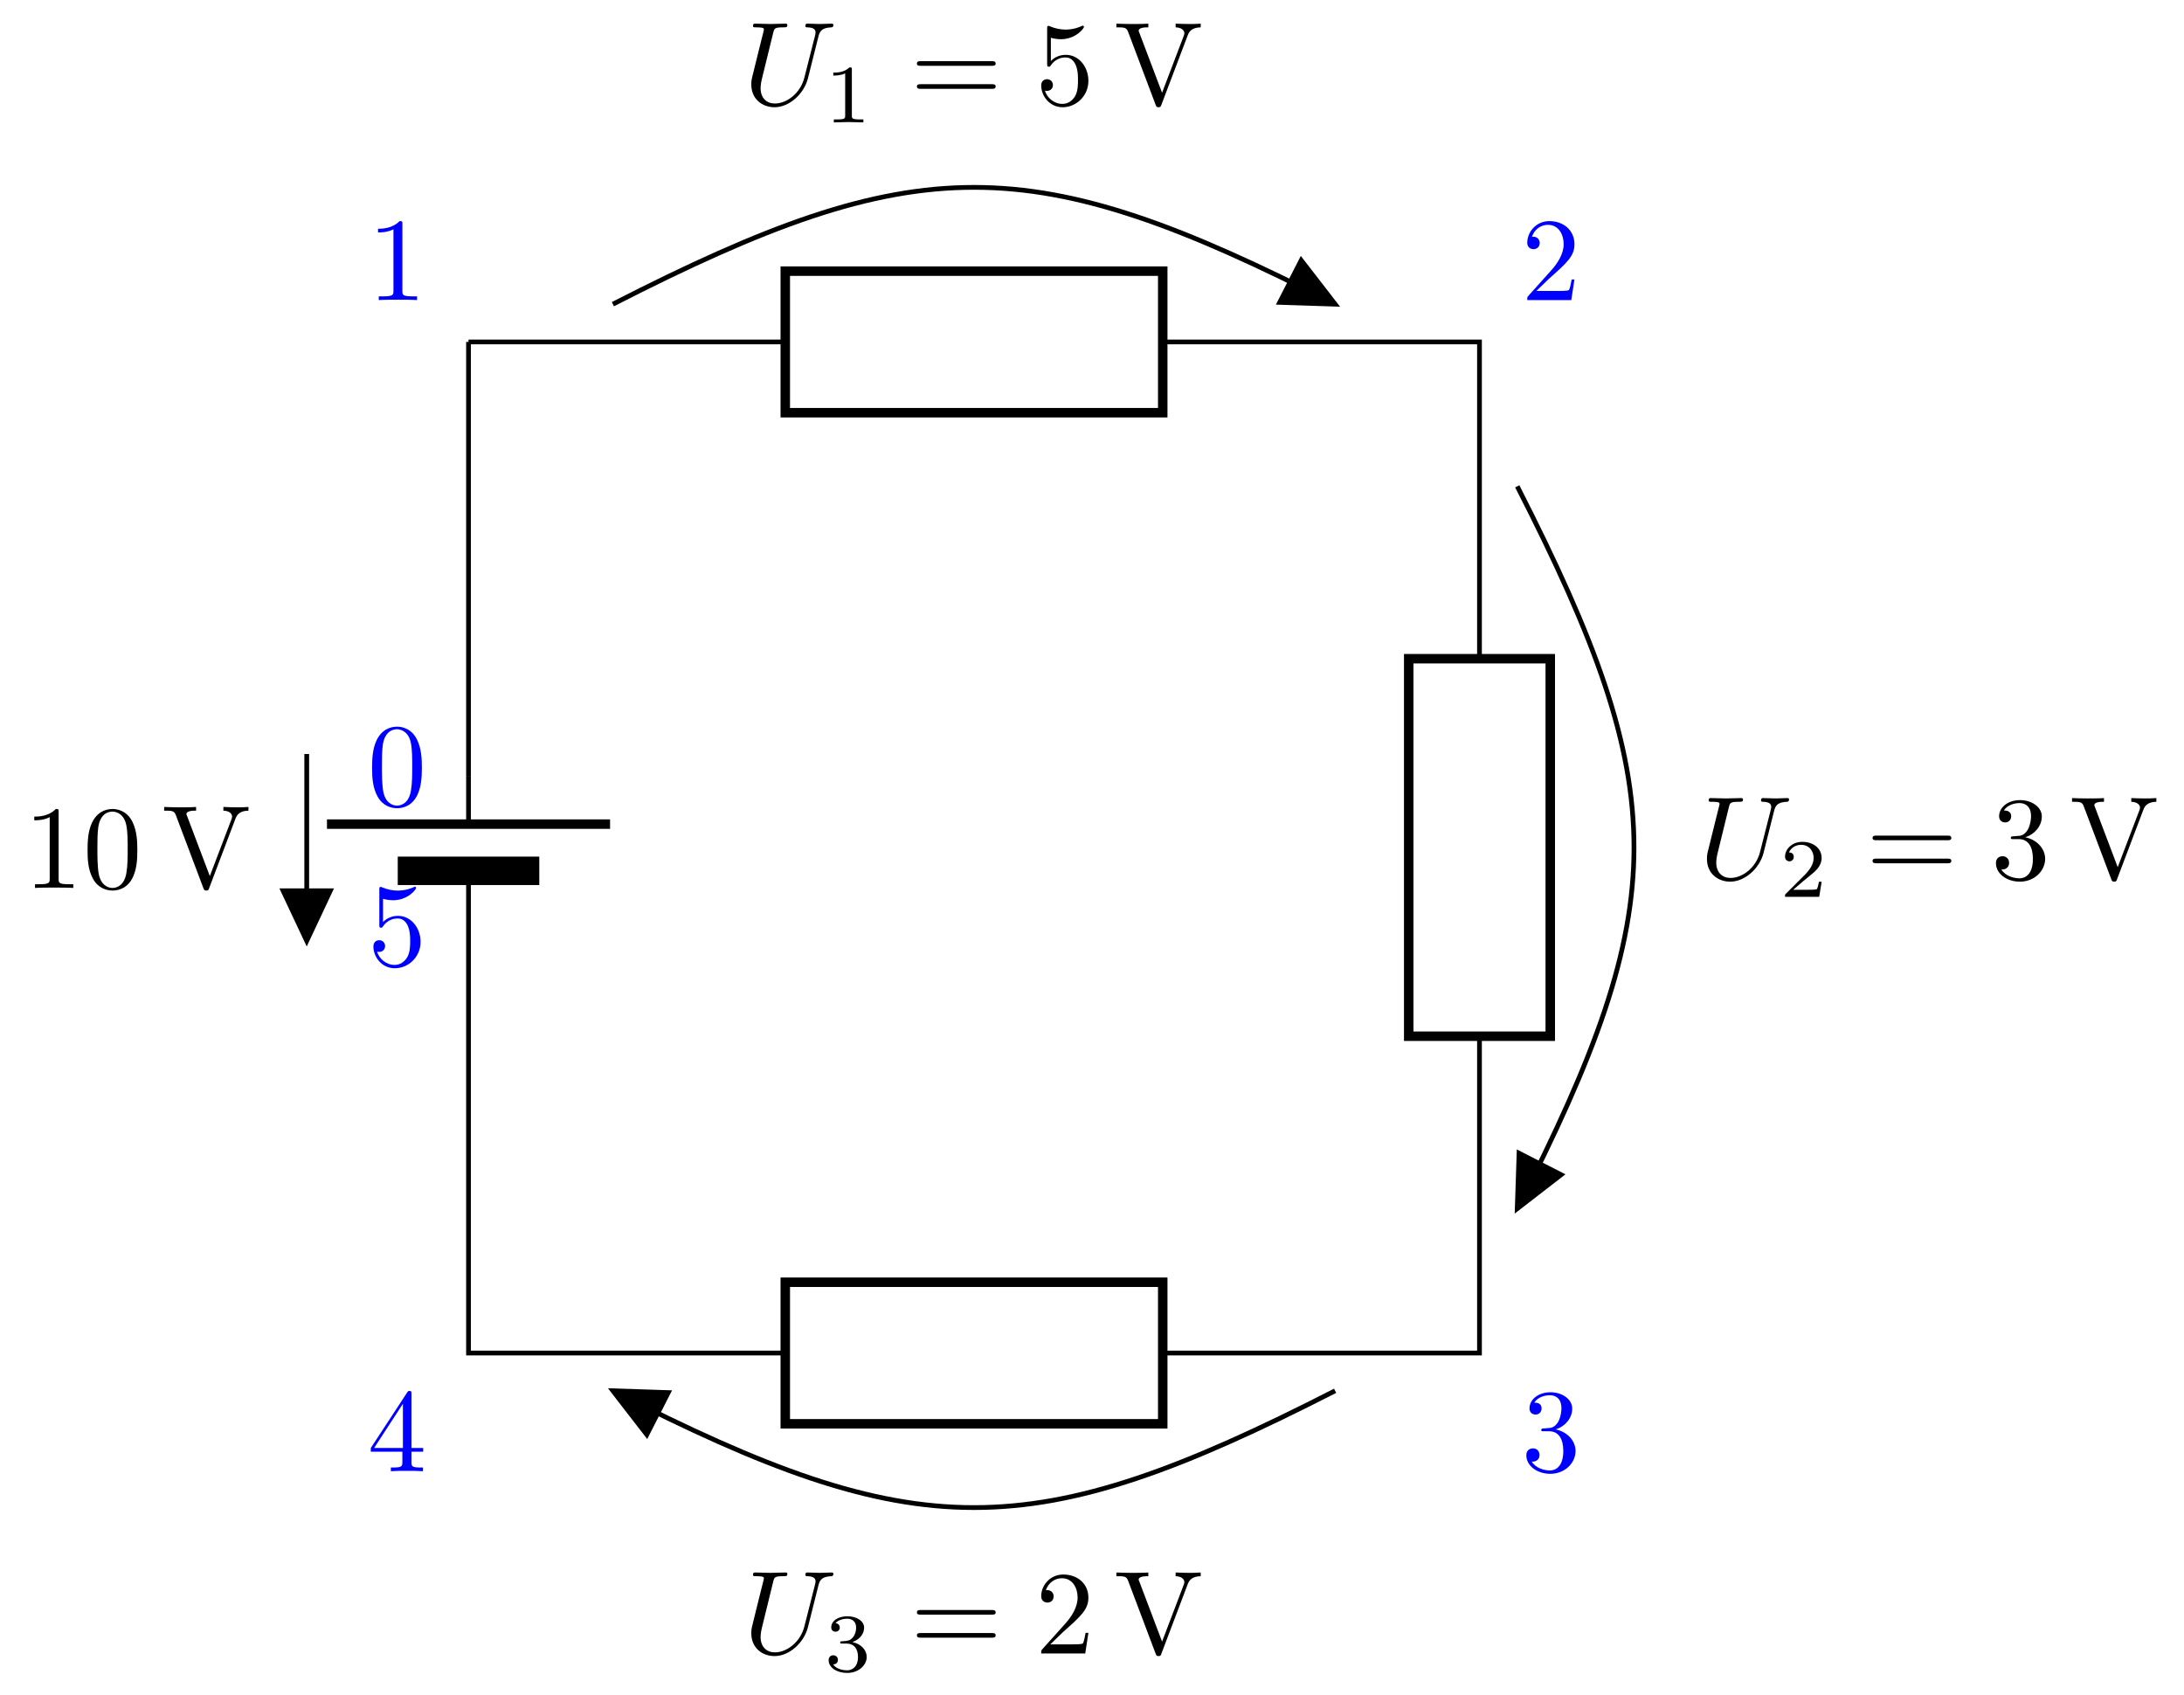
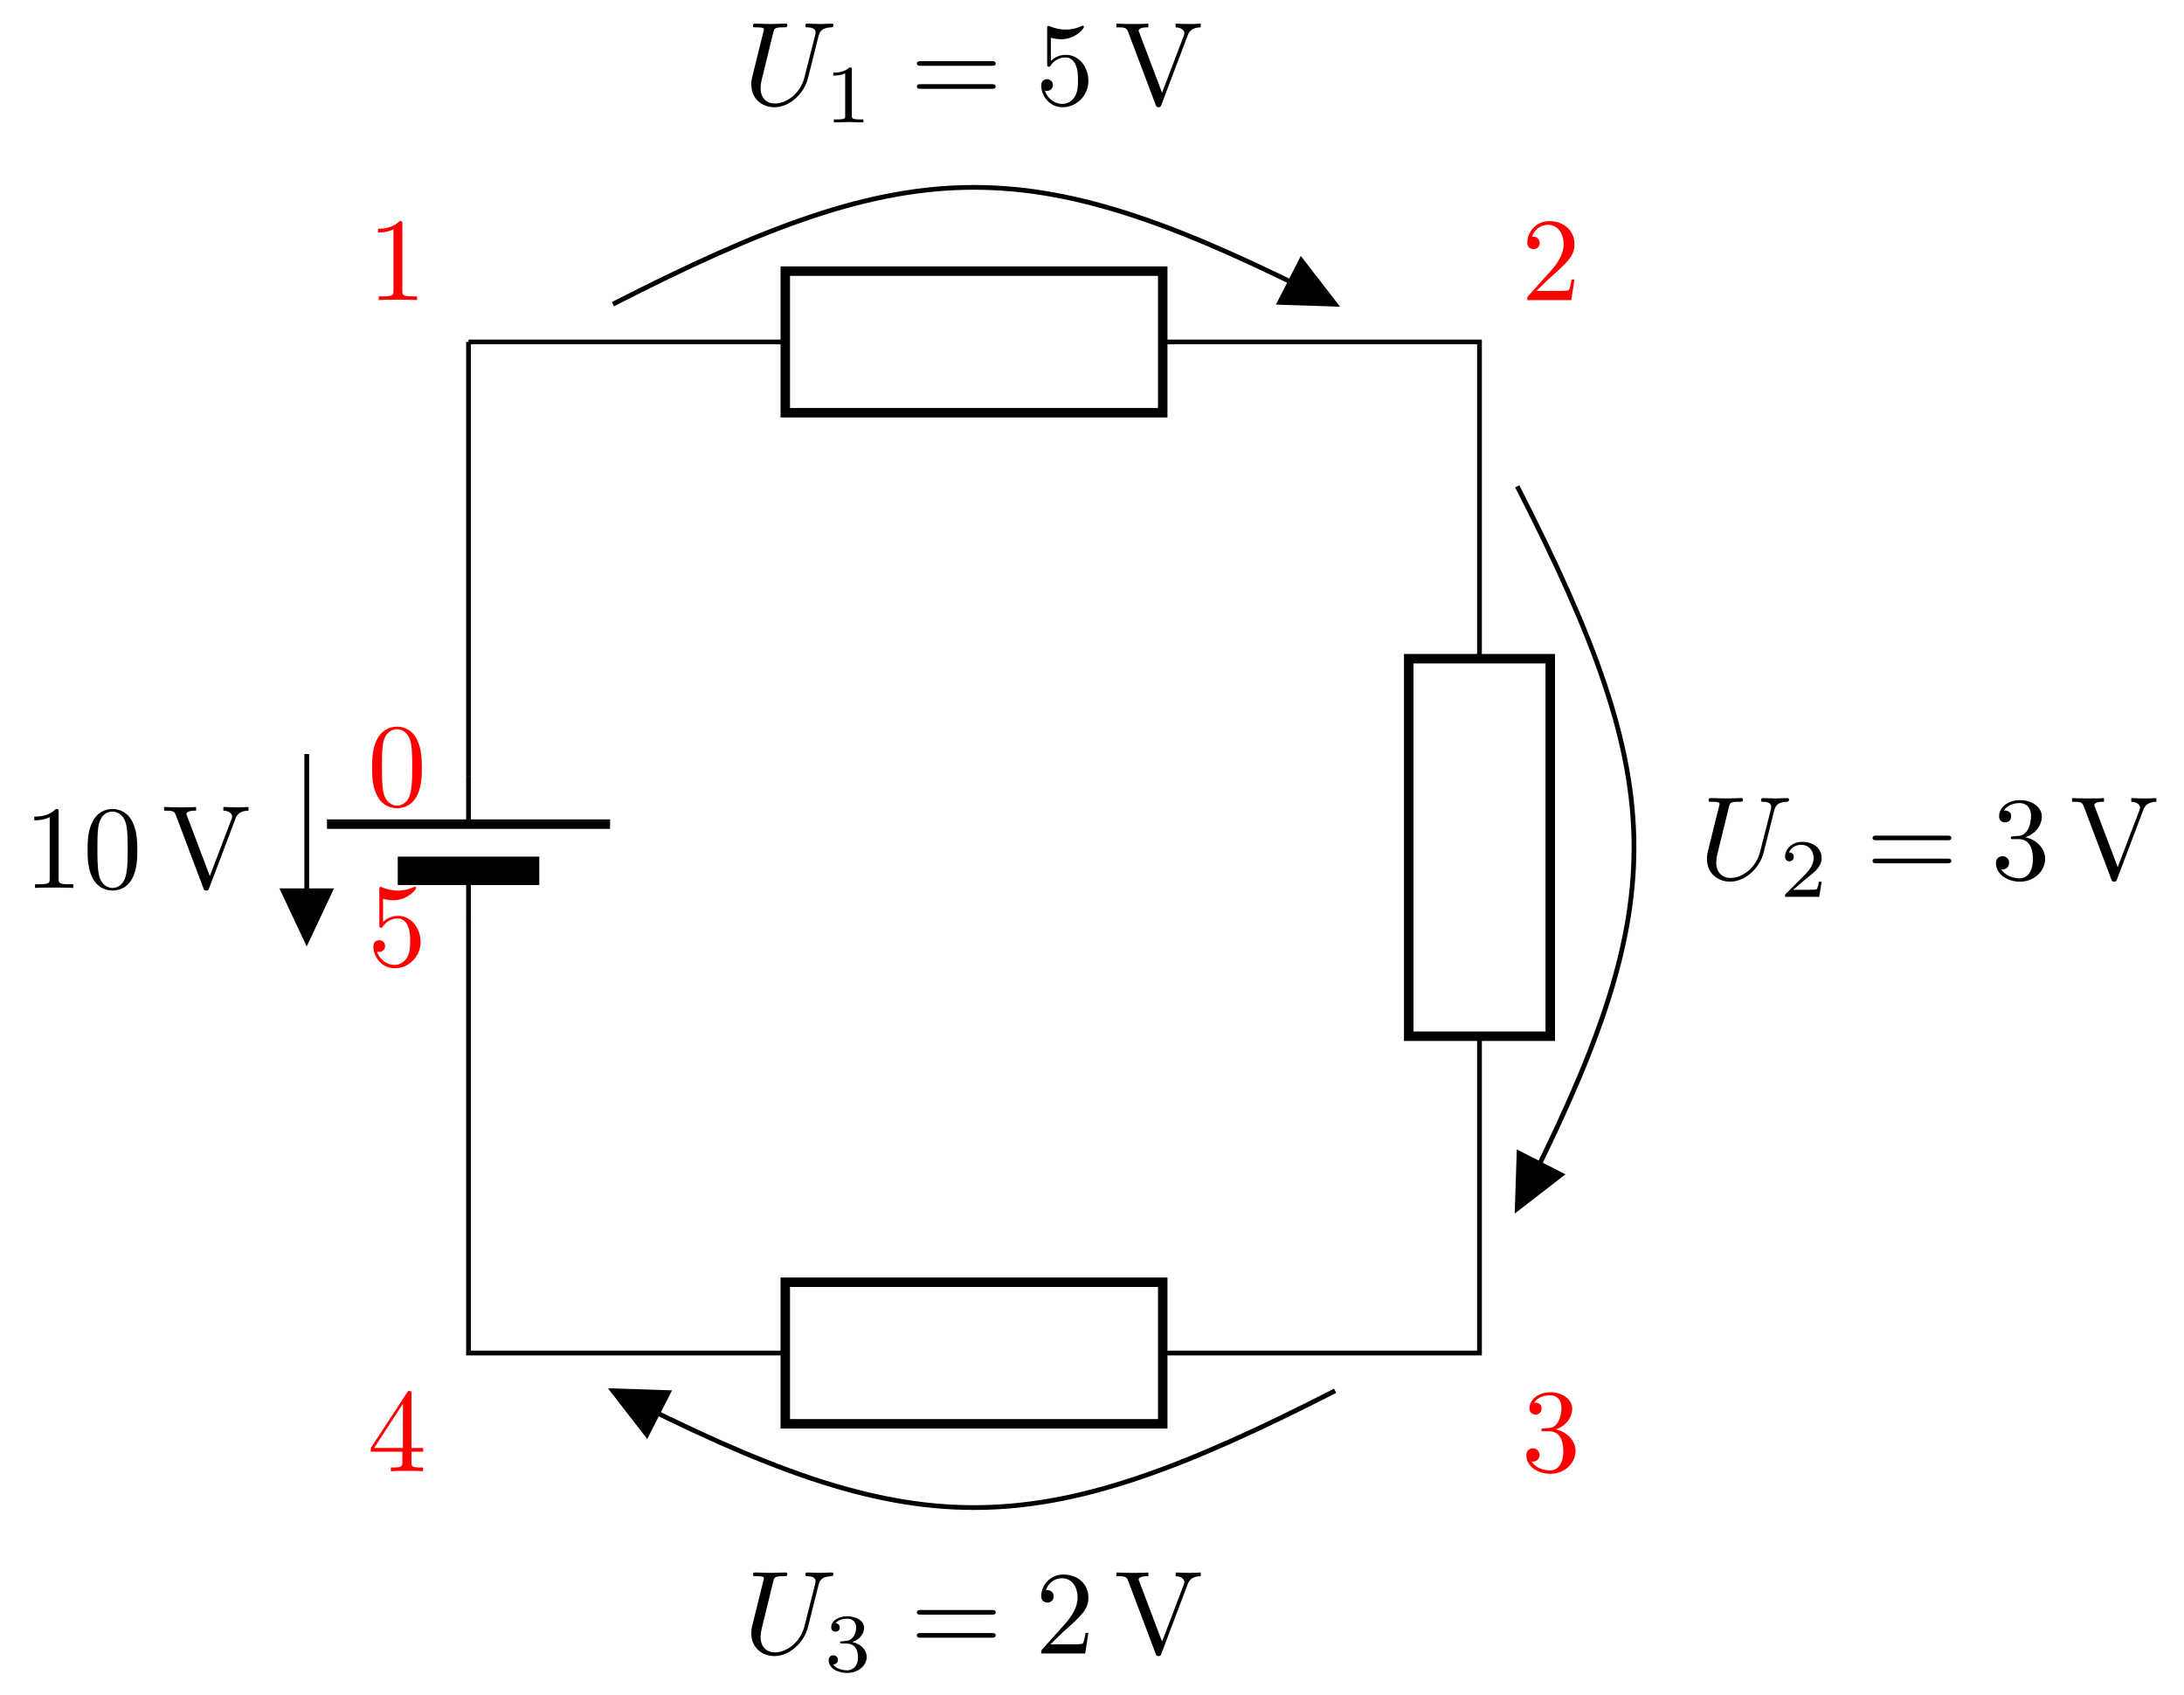
<svg xmlns="http://www.w3.org/2000/svg" xmlns:xlink="http://www.w3.org/1999/xlink" width="183.71pt" height="142.554pt" viewBox="0 0 183.71 142.554" version="1.1">
  <defs>
    <g>
      <symbol overflow="visible" id="glyph0-0">
        <path style="stroke:none;" d="" />
      </symbol>
      <symbol overflow="visible" id="glyph0-1">
        <path style="stroke:none;" d="M 2.938 -6.375 C 2.938 -6.625 2.938 -6.641 2.703 -6.641 C 2.078 -6 1.203 -6 0.891 -6 L 0.891 -5.688 C 1.094 -5.688 1.672 -5.688 2.188 -5.953 L 2.188 -0.781 C 2.188 -0.422 2.156 -0.312 1.266 -0.312 L 0.953 -0.312 L 0.953 0 C 1.297 -0.031 2.156 -0.031 2.562 -0.031 C 2.953 -0.031 3.828 -0.031 4.172 0 L 4.172 -0.312 L 3.859 -0.312 C 2.953 -0.312 2.938 -0.422 2.938 -0.781 Z M 2.938 -6.375 " />
      </symbol>
      <symbol overflow="visible" id="glyph0-2">
        <path style="stroke:none;" d="M 4.578 -3.188 C 4.578 -3.984 4.531 -4.781 4.188 -5.516 C 3.734 -6.484 2.906 -6.641 2.5 -6.641 C 1.891 -6.641 1.172 -6.375 0.75 -5.453 C 0.438 -4.766 0.391 -3.984 0.391 -3.188 C 0.391 -2.438 0.422 -1.547 0.844 -0.781 C 1.266 0.016 2 0.219 2.484 0.219 C 3.016 0.219 3.781 0.016 4.219 -0.938 C 4.531 -1.625 4.578 -2.406 4.578 -3.188 Z M 2.484 0 C 2.094 0 1.5 -0.25 1.328 -1.203 C 1.219 -1.797 1.219 -2.719 1.219 -3.312 C 1.219 -3.953 1.219 -4.609 1.297 -5.141 C 1.484 -6.328 2.234 -6.422 2.484 -6.422 C 2.812 -6.422 3.469 -6.234 3.656 -5.25 C 3.766 -4.688 3.766 -3.938 3.766 -3.312 C 3.766 -2.562 3.766 -1.891 3.656 -1.25 C 3.5 -0.297 2.938 0 2.484 0 Z M 2.484 0 " />
      </symbol>
      <symbol overflow="visible" id="glyph0-3">
        <path style="stroke:none;" d="M 6.188 -5.828 C 6.328 -6.203 6.594 -6.484 7.281 -6.5 L 7.281 -6.812 C 6.969 -6.781 6.562 -6.781 6.312 -6.781 C 6.016 -6.781 5.438 -6.797 5.172 -6.812 L 5.172 -6.5 C 5.688 -6.484 5.906 -6.234 5.906 -6 C 5.906 -5.922 5.875 -5.859 5.859 -5.797 L 4.031 -1 L 2.125 -6.031 C 2.062 -6.172 2.062 -6.188 2.062 -6.203 C 2.062 -6.5 2.625 -6.5 2.875 -6.5 L 2.875 -6.812 C 2.516 -6.781 1.828 -6.781 1.453 -6.781 C 0.984 -6.781 0.547 -6.797 0.188 -6.812 L 0.188 -6.5 C 0.844 -6.5 1.031 -6.5 1.172 -6.125 L 3.484 0 C 3.547 0.188 3.594 0.219 3.734 0.219 C 3.891 0.219 3.922 0.172 3.969 0.031 Z M 6.188 -5.828 " />
      </symbol>
      <symbol overflow="visible" id="glyph0-4">
        <path style="stroke:none;" d="M 2.938 -1.641 L 2.938 -0.781 C 2.938 -0.422 2.906 -0.312 2.172 -0.312 L 1.969 -0.312 L 1.969 0 C 2.375 -0.031 2.891 -0.031 3.312 -0.031 C 3.734 -0.031 4.25 -0.031 4.672 0 L 4.672 -0.312 L 4.453 -0.312 C 3.719 -0.312 3.703 -0.422 3.703 -0.781 L 3.703 -1.641 L 4.688 -1.641 L 4.688 -1.953 L 3.703 -1.953 L 3.703 -6.484 C 3.703 -6.688 3.703 -6.75 3.531 -6.75 C 3.453 -6.75 3.422 -6.75 3.344 -6.625 L 0.281 -1.953 L 0.281 -1.641 Z M 2.984 -1.953 L 0.562 -1.953 L 2.984 -5.672 Z M 2.984 -1.953 " />
      </symbol>
      <symbol overflow="visible" id="glyph0-5">
        <path style="stroke:none;" d="M 6.844 -3.266 C 7 -3.266 7.188 -3.266 7.188 -3.453 C 7.188 -3.656 7 -3.656 6.859 -3.656 L 0.891 -3.656 C 0.75 -3.656 0.562 -3.656 0.562 -3.453 C 0.562 -3.266 0.75 -3.266 0.891 -3.266 Z M 6.859 -1.328 C 7 -1.328 7.188 -1.328 7.188 -1.531 C 7.188 -1.719 7 -1.719 6.844 -1.719 L 0.891 -1.719 C 0.75 -1.719 0.562 -1.719 0.562 -1.531 C 0.562 -1.328 0.75 -1.328 0.891 -1.328 Z M 6.859 -1.328 " />
      </symbol>
      <symbol overflow="visible" id="glyph0-6">
        <path style="stroke:none;" d="M 1.266 -0.766 L 2.328 -1.797 C 3.875 -3.172 4.469 -3.703 4.469 -4.703 C 4.469 -5.844 3.578 -6.641 2.359 -6.641 C 1.234 -6.641 0.5 -5.719 0.5 -4.828 C 0.5 -4.281 1 -4.281 1.031 -4.281 C 1.203 -4.281 1.547 -4.391 1.547 -4.812 C 1.547 -5.062 1.359 -5.328 1.016 -5.328 C 0.938 -5.328 0.922 -5.328 0.891 -5.312 C 1.109 -5.969 1.656 -6.328 2.234 -6.328 C 3.141 -6.328 3.562 -5.516 3.562 -4.703 C 3.562 -3.906 3.078 -3.125 2.516 -2.5 L 0.609 -0.375 C 0.5 -0.266 0.5 -0.234 0.5 0 L 4.203 0 L 4.469 -1.734 L 4.234 -1.734 C 4.172 -1.438 4.109 -1 4 -0.844 C 3.938 -0.766 3.281 -0.766 3.062 -0.766 Z M 1.266 -0.766 " />
      </symbol>
      <symbol overflow="visible" id="glyph0-7">
        <path style="stroke:none;" d="M 2.891 -3.516 C 3.703 -3.781 4.281 -4.469 4.281 -5.266 C 4.281 -6.078 3.406 -6.641 2.453 -6.641 C 1.453 -6.641 0.688 -6.047 0.688 -5.281 C 0.688 -4.953 0.906 -4.766 1.203 -4.766 C 1.5 -4.766 1.703 -4.984 1.703 -5.281 C 1.703 -5.766 1.234 -5.766 1.094 -5.766 C 1.391 -6.266 2.047 -6.391 2.406 -6.391 C 2.828 -6.391 3.375 -6.172 3.375 -5.281 C 3.375 -5.156 3.344 -4.578 3.094 -4.141 C 2.797 -3.656 2.453 -3.625 2.203 -3.625 C 2.125 -3.609 1.891 -3.594 1.812 -3.594 C 1.734 -3.578 1.672 -3.562 1.672 -3.469 C 1.672 -3.359 1.734 -3.359 1.906 -3.359 L 2.344 -3.359 C 3.156 -3.359 3.531 -2.688 3.531 -1.703 C 3.531 -0.344 2.844 -0.062 2.406 -0.062 C 1.969 -0.062 1.219 -0.234 0.875 -0.812 C 1.219 -0.766 1.531 -0.984 1.531 -1.359 C 1.531 -1.719 1.266 -1.922 0.984 -1.922 C 0.734 -1.922 0.422 -1.781 0.422 -1.344 C 0.422 -0.438 1.344 0.219 2.438 0.219 C 3.656 0.219 4.562 -0.688 4.562 -1.703 C 4.562 -2.516 3.922 -3.297 2.891 -3.516 Z M 2.891 -3.516 " />
      </symbol>
      <symbol overflow="visible" id="glyph0-8">
        <path style="stroke:none;" d="M 4.469 -2 C 4.469 -3.188 3.656 -4.188 2.578 -4.188 C 2.109 -4.188 1.672 -4.031 1.312 -3.672 L 1.312 -5.625 C 1.516 -5.562 1.844 -5.5 2.156 -5.5 C 3.391 -5.5 4.094 -6.406 4.094 -6.531 C 4.094 -6.594 4.062 -6.641 3.984 -6.641 C 3.984 -6.641 3.953 -6.641 3.906 -6.609 C 3.703 -6.516 3.219 -6.312 2.547 -6.312 C 2.156 -6.312 1.688 -6.391 1.219 -6.594 C 1.141 -6.625 1.125 -6.625 1.109 -6.625 C 1 -6.625 1 -6.547 1 -6.391 L 1 -3.438 C 1 -3.266 1 -3.188 1.141 -3.188 C 1.219 -3.188 1.234 -3.203 1.281 -3.266 C 1.391 -3.422 1.75 -3.969 2.562 -3.969 C 3.078 -3.969 3.328 -3.516 3.406 -3.328 C 3.562 -2.953 3.594 -2.578 3.594 -2.078 C 3.594 -1.719 3.594 -1.125 3.344 -0.703 C 3.109 -0.312 2.734 -0.062 2.281 -0.062 C 1.562 -0.062 0.984 -0.594 0.812 -1.172 C 0.844 -1.172 0.875 -1.156 0.984 -1.156 C 1.312 -1.156 1.484 -1.406 1.484 -1.641 C 1.484 -1.891 1.312 -2.141 0.984 -2.141 C 0.844 -2.141 0.5 -2.062 0.5 -1.609 C 0.5 -0.75 1.188 0.219 2.297 0.219 C 3.453 0.219 4.469 -0.734 4.469 -2 Z M 4.469 -2 " />
      </symbol>
      <symbol overflow="visible" id="glyph1-0">
        <path style="stroke:none;" d="" />
      </symbol>
      <symbol overflow="visible" id="glyph1-1">
        <path style="stroke:none;" d="M 6.328 -5.766 C 6.438 -6.172 6.609 -6.469 7.406 -6.5 C 7.453 -6.5 7.578 -6.516 7.578 -6.703 C 7.578 -6.703 7.578 -6.812 7.453 -6.812 C 7.125 -6.812 6.766 -6.781 6.438 -6.781 C 6.094 -6.781 5.719 -6.812 5.391 -6.812 C 5.328 -6.812 5.219 -6.812 5.219 -6.609 C 5.219 -6.5 5.312 -6.5 5.391 -6.5 C 5.969 -6.484 6.078 -6.281 6.078 -6.062 C 6.078 -6.031 6.047 -5.875 6.047 -5.859 L 5.141 -2.297 C 4.812 -0.953 3.656 -0.094 2.656 -0.094 C 1.984 -0.094 1.453 -0.531 1.453 -1.391 C 1.453 -1.406 1.453 -1.719 1.562 -2.156 L 2.516 -6.047 C 2.609 -6.406 2.625 -6.5 3.359 -6.5 C 3.625 -6.5 3.703 -6.5 3.703 -6.703 C 3.703 -6.812 3.594 -6.812 3.562 -6.812 C 3.281 -6.812 2.562 -6.781 2.281 -6.781 C 2 -6.781 1.281 -6.812 1 -6.812 C 0.922 -6.812 0.812 -6.812 0.812 -6.609 C 0.812 -6.5 0.891 -6.5 1.094 -6.5 C 1.109 -6.5 1.297 -6.5 1.469 -6.484 C 1.641 -6.453 1.734 -6.453 1.734 -6.312 C 1.734 -6.266 1.625 -5.844 1.562 -5.609 L 1.344 -4.734 C 1.25 -4.344 0.781 -2.469 0.734 -2.266 C 0.672 -2 0.672 -1.844 0.672 -1.688 C 0.672 -0.484 1.578 0.219 2.625 0.219 C 3.875 0.219 5.109 -0.906 5.438 -2.219 Z M 6.328 -5.766 " />
      </symbol>
      <symbol overflow="visible" id="glyph2-0">
        <path style="stroke:none;" d="" />
      </symbol>
      <symbol overflow="visible" id="glyph2-1">
        <path style="stroke:none;" d="M 1.906 -2.328 C 2.453 -2.328 2.844 -1.953 2.844 -1.203 C 2.844 -0.344 2.328 -0.078 1.938 -0.078 C 1.656 -0.078 1.031 -0.156 0.75 -0.578 C 1.078 -0.578 1.156 -0.812 1.156 -0.969 C 1.156 -1.188 0.984 -1.344 0.766 -1.344 C 0.578 -1.344 0.375 -1.219 0.375 -0.938 C 0.375 -0.281 1.094 0.141 1.938 0.141 C 2.906 0.141 3.578 -0.516 3.578 -1.203 C 3.578 -1.75 3.141 -2.297 2.375 -2.453 C 3.094 -2.719 3.359 -3.234 3.359 -3.672 C 3.359 -4.219 2.734 -4.625 1.953 -4.625 C 1.188 -4.625 0.594 -4.25 0.594 -3.688 C 0.594 -3.453 0.75 -3.328 0.953 -3.328 C 1.172 -3.328 1.312 -3.484 1.312 -3.672 C 1.312 -3.875 1.172 -4.031 0.953 -4.047 C 1.203 -4.344 1.672 -4.422 1.938 -4.422 C 2.25 -4.422 2.688 -4.266 2.688 -3.672 C 2.688 -3.375 2.594 -3.047 2.406 -2.844 C 2.188 -2.578 1.984 -2.562 1.641 -2.531 C 1.469 -2.516 1.453 -2.516 1.422 -2.516 C 1.406 -2.516 1.344 -2.5 1.344 -2.422 C 1.344 -2.328 1.406 -2.328 1.531 -2.328 Z M 1.906 -2.328 " />
      </symbol>
      <symbol overflow="visible" id="glyph2-2">
        <path style="stroke:none;" d="M 3.516 -1.266 L 3.281 -1.266 C 3.266 -1.109 3.188 -0.703 3.094 -0.641 C 3.047 -0.594 2.516 -0.594 2.406 -0.594 L 1.125 -0.594 C 1.859 -1.234 2.109 -1.438 2.516 -1.766 C 3.031 -2.172 3.516 -2.609 3.516 -3.266 C 3.516 -4.109 2.781 -4.625 1.891 -4.625 C 1.031 -4.625 0.438 -4.016 0.438 -3.375 C 0.438 -3.031 0.734 -2.984 0.812 -2.984 C 0.969 -2.984 1.172 -3.109 1.172 -3.359 C 1.172 -3.484 1.125 -3.734 0.766 -3.734 C 0.984 -4.219 1.453 -4.375 1.781 -4.375 C 2.484 -4.375 2.844 -3.828 2.844 -3.266 C 2.844 -2.656 2.406 -2.188 2.188 -1.938 L 0.516 -0.266 C 0.438 -0.203 0.438 -0.188 0.438 0 L 3.312 0 Z M 3.516 -1.266 " />
      </symbol>
      <symbol overflow="visible" id="glyph2-3">
        <path style="stroke:none;" d="M 2.328 -4.438 C 2.328 -4.625 2.328 -4.625 2.125 -4.625 C 1.672 -4.188 1.047 -4.188 0.766 -4.188 L 0.766 -3.938 C 0.922 -3.938 1.391 -3.938 1.766 -4.125 L 1.766 -0.578 C 1.766 -0.344 1.766 -0.25 1.078 -0.25 L 0.812 -0.25 L 0.812 0 C 0.938 0 1.797 -0.031 2.047 -0.031 C 2.266 -0.031 3.141 0 3.297 0 L 3.297 -0.25 L 3.031 -0.25 C 2.328 -0.25 2.328 -0.344 2.328 -0.578 Z M 2.328 -4.438 " />
      </symbol>
    </g>
  </defs>
  <g id="surface1">
    <path style="fill:none;stroke-width:0.399;stroke-linecap:butt;stroke-linejoin:miter;stroke:rgb(0%,0%,0%);stroke-opacity:1;stroke-miterlimit:10;" d="M 0.001 42.519 L 0.001 5.953 M -13.608 7.859 L -13.608 -7.856 M 0.001 -5.953 L 0.001 -42.52 L 26.646 -42.52 M 72.896 -45.696 C 47.286 -58.793 37.755 -58.793 12.146 -45.696 M 58.396 -42.52 L 85.04 -42.52 L 85.04 -15.875 M 88.216 30.375 C 101.31 4.765 101.31 -4.766 88.216 -30.375 M 85.04 15.875 L 85.04 42.519 L 58.396 42.519 M 12.146 45.695 C 37.755 58.793 47.286 58.793 72.896 45.695 M 26.646 42.519 L 0.001 42.519 " transform="matrix(1,0,0,-1,39.409,71.277)" />
    <path style="fill:none;stroke-width:0.399;stroke-linecap:butt;stroke-linejoin:miter;stroke:rgb(0%,0%,0%);stroke-opacity:1;stroke-miterlimit:10;" d="M 0.001 -1.965 L 0.001 -5.953 M 0.001 1.964 L 0.001 5.953 " transform="matrix(1,0,0,-1,39.409,71.277)" />
    <path style="fill:none;stroke-width:0.797;stroke-linecap:butt;stroke-linejoin:miter;stroke:rgb(0%,0%,0%);stroke-opacity:1;stroke-miterlimit:10;" d="M 11.907 1.964 L -11.905 1.964 " transform="matrix(1,0,0,-1,39.409,71.277)" />
    <path style="fill:none;stroke-width:2.391;stroke-linecap:butt;stroke-linejoin:miter;stroke:rgb(0%,0%,0%);stroke-opacity:1;stroke-miterlimit:10;" d="M 5.954 -1.965 L -5.952 -1.965 " transform="matrix(1,0,0,-1,39.409,71.277)" />
    <path style="fill-rule:nonzero;fill:rgb(0%,0%,0%);fill-opacity:1;stroke-width:0.399;stroke-linecap:butt;stroke-linejoin:miter;stroke:rgb(0%,0%,0%);stroke-opacity:1;stroke-miterlimit:10;" d="M -13.608 -3.641 L -15.593 -3.641 L -13.608 -7.856 L -11.628 -3.641 L -13.608 -3.641 " transform="matrix(1,0,0,-1,39.409,71.277)" />
    <g style="fill:rgb(0%,0%,0%);fill-opacity:1;">
      <use xlink:href="#glyph0-1" x="1.993" y="74.681" />
      <use xlink:href="#glyph0-2" x="6.974" y="74.681" />
    </g>
    <g style="fill:rgb(0%,0%,0%);fill-opacity:1;">
      <use xlink:href="#glyph0-3" x="13.619" y="74.681" />
    </g>
-     <g style="fill:rgb(0%,0%,100%);fill-opacity:1;">
+     <g style="fill:rgb(100%,0%,0%);fill-opacity:1;">
      <use xlink:href="#glyph0-4" x="30.908" y="123.737" />
    </g>
    <path style="fill:none;stroke-width:0.797;stroke-linecap:butt;stroke-linejoin:miter;stroke:rgb(0%,0%,0%);stroke-opacity:1;stroke-miterlimit:10;" d="M 26.646 -36.567 L 58.396 -36.567 L 58.396 -48.473 L 26.646 -48.473 Z M 26.646 -36.567 " transform="matrix(1,0,0,-1,39.409,71.277)" />
    <path style="fill-rule:nonzero;fill:rgb(0%,0%,0%);fill-opacity:1;stroke-width:0.399;stroke-linecap:butt;stroke-linejoin:miter;stroke:rgb(0%,0%,0%);stroke-opacity:1;stroke-miterlimit:10;" d="M 15.9 -47.614 L 16.802 -45.848 L 12.146 -45.696 L 14.997 -49.383 L 15.9 -47.614 " transform="matrix(1,0,0,-1,39.409,71.277)" />
    <g style="fill:rgb(0%,0%,0%);fill-opacity:1;">
      <use xlink:href="#glyph1-1" x="62.525" y="139.067" />
    </g>
    <g style="fill:rgb(0%,0%,0%);fill-opacity:1;">
      <use xlink:href="#glyph2-1" x="69.327" y="140.562" />
    </g>
    <g style="fill:rgb(0%,0%,0%);fill-opacity:1;">
      <use xlink:href="#glyph0-5" x="76.564" y="139.067" />
    </g>
    <g style="fill:rgb(0%,0%,0%);fill-opacity:1;">
      <use xlink:href="#glyph0-6" x="87.083" y="139.067" />
    </g>
    <g style="fill:rgb(0%,0%,0%);fill-opacity:1;">
      <use xlink:href="#glyph0-3" x="93.718" y="139.067" />
    </g>
-     <g style="fill:rgb(0%,0%,100%);fill-opacity:1;">
+     <g style="fill:rgb(100%,0%,0%);fill-opacity:1;">
      <use xlink:href="#glyph0-7" x="127.968" y="123.737" />
    </g>
    <path style="fill:none;stroke-width:0.797;stroke-linecap:butt;stroke-linejoin:miter;stroke:rgb(0%,0%,0%);stroke-opacity:1;stroke-miterlimit:10;" d="M 90.993 15.875 L 90.993 -15.875 L 79.087 -15.875 L 79.087 15.875 Z M 90.993 15.875 " transform="matrix(1,0,0,-1,39.409,71.277)" />
    <path style="fill-rule:nonzero;fill:rgb(0%,0%,0%);fill-opacity:1;stroke-width:0.399;stroke-linecap:butt;stroke-linejoin:miter;stroke:rgb(0%,0%,0%);stroke-opacity:1;stroke-miterlimit:10;" d="M 90.134 -26.621 L 88.368 -25.715 L 88.216 -30.375 L 91.903 -27.524 L 90.134 -26.621 " transform="matrix(1,0,0,-1,39.409,71.277)" />
    <g style="fill:rgb(0%,0%,0%);fill-opacity:1;">
      <use xlink:href="#glyph1-1" x="142.911" y="73.934" />
    </g>
    <g style="fill:rgb(0%,0%,0%);fill-opacity:1;">
      <use xlink:href="#glyph2-2" x="149.713" y="75.428" />
    </g>
    <g style="fill:rgb(0%,0%,0%);fill-opacity:1;">
      <use xlink:href="#glyph0-5" x="156.95" y="73.934" />
    </g>
    <g style="fill:rgb(0%,0%,0%);fill-opacity:1;">
      <use xlink:href="#glyph0-7" x="167.469" y="73.934" />
    </g>
    <g style="fill:rgb(0%,0%,0%);fill-opacity:1;">
      <use xlink:href="#glyph0-3" x="174.104" y="73.934" />
    </g>
-     <g style="fill:rgb(0%,0%,100%);fill-opacity:1;">
+     <g style="fill:rgb(100%,0%,0%);fill-opacity:1;">
      <use xlink:href="#glyph0-6" x="127.968" y="25.238" />
    </g>
    <path style="fill:none;stroke-width:0.797;stroke-linecap:butt;stroke-linejoin:miter;stroke:rgb(0%,0%,0%);stroke-opacity:1;stroke-miterlimit:10;" d="M 26.646 48.472 L 58.396 48.472 L 58.396 36.566 L 26.646 36.566 Z M 26.646 48.472 " transform="matrix(1,0,0,-1,39.409,71.277)" />
    <path style="fill-rule:nonzero;fill:rgb(0%,0%,0%);fill-opacity:1;stroke-width:0.399;stroke-linecap:butt;stroke-linejoin:miter;stroke:rgb(0%,0%,0%);stroke-opacity:1;stroke-miterlimit:10;" d="M 69.142 47.613 L 68.236 45.847 L 72.896 45.695 L 70.044 49.382 L 69.142 47.613 " transform="matrix(1,0,0,-1,39.409,71.277)" />
    <g style="fill:rgb(0%,0%,0%);fill-opacity:1;">
      <use xlink:href="#glyph1-1" x="62.525" y="8.8" />
    </g>
    <g style="fill:rgb(0%,0%,0%);fill-opacity:1;">
      <use xlink:href="#glyph2-3" x="69.327" y="10.295" />
    </g>
    <g style="fill:rgb(0%,0%,0%);fill-opacity:1;">
      <use xlink:href="#glyph0-5" x="76.564" y="8.8" />
    </g>
    <g style="fill:rgb(0%,0%,0%);fill-opacity:1;">
      <use xlink:href="#glyph0-8" x="87.083" y="8.8" />
    </g>
    <g style="fill:rgb(0%,0%,0%);fill-opacity:1;">
      <use xlink:href="#glyph0-3" x="93.718" y="8.8" />
    </g>
-     <g style="fill:rgb(0%,0%,100%);fill-opacity:1;">
+     <g style="fill:rgb(100%,0%,0%);fill-opacity:1;">
      <use xlink:href="#glyph0-1" x="30.908" y="25.238" />
    </g>
-     <g style="fill:rgb(0%,0%,100%);fill-opacity:1;">
+     <g style="fill:rgb(100%,0%,0%);fill-opacity:1;">
      <use xlink:href="#glyph0-2" x="30.908" y="67.757" />
    </g>
-     <g style="fill:rgb(0%,0%,100%);fill-opacity:1;">
+     <g style="fill:rgb(100%,0%,0%);fill-opacity:1;">
      <use xlink:href="#glyph0-8" x="30.908" y="81.217" />
    </g>
  </g>
</svg>
